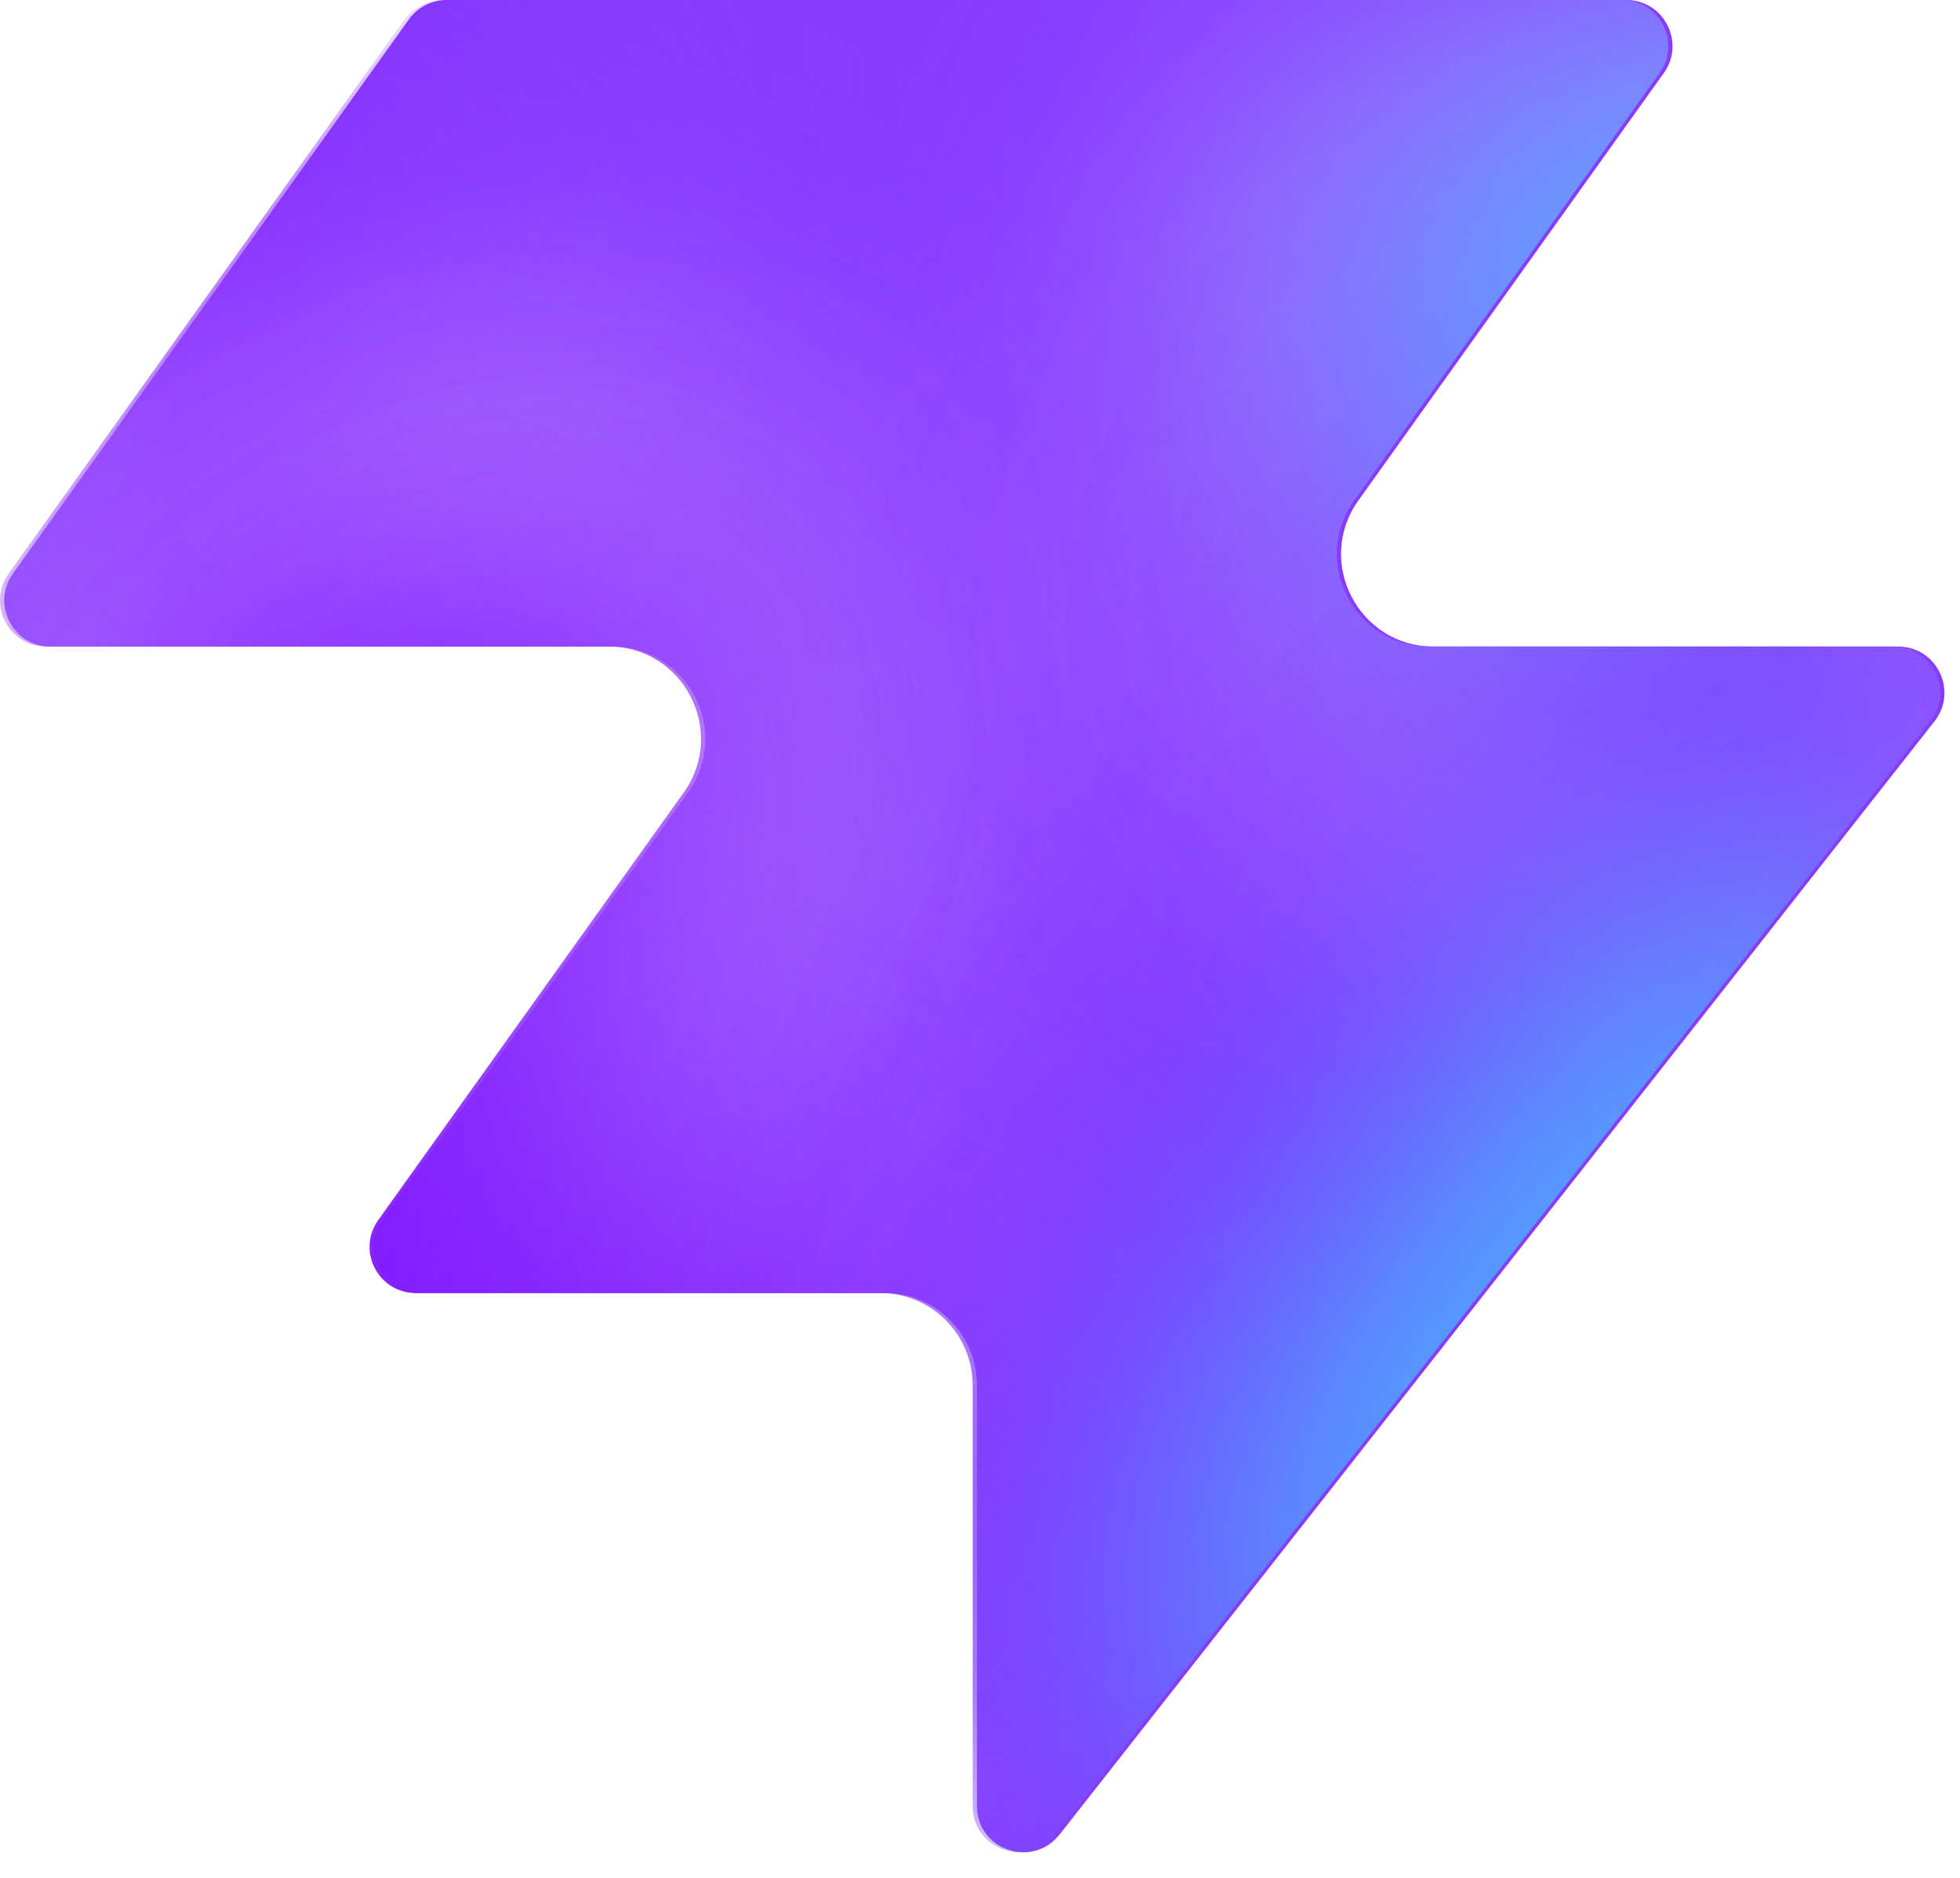
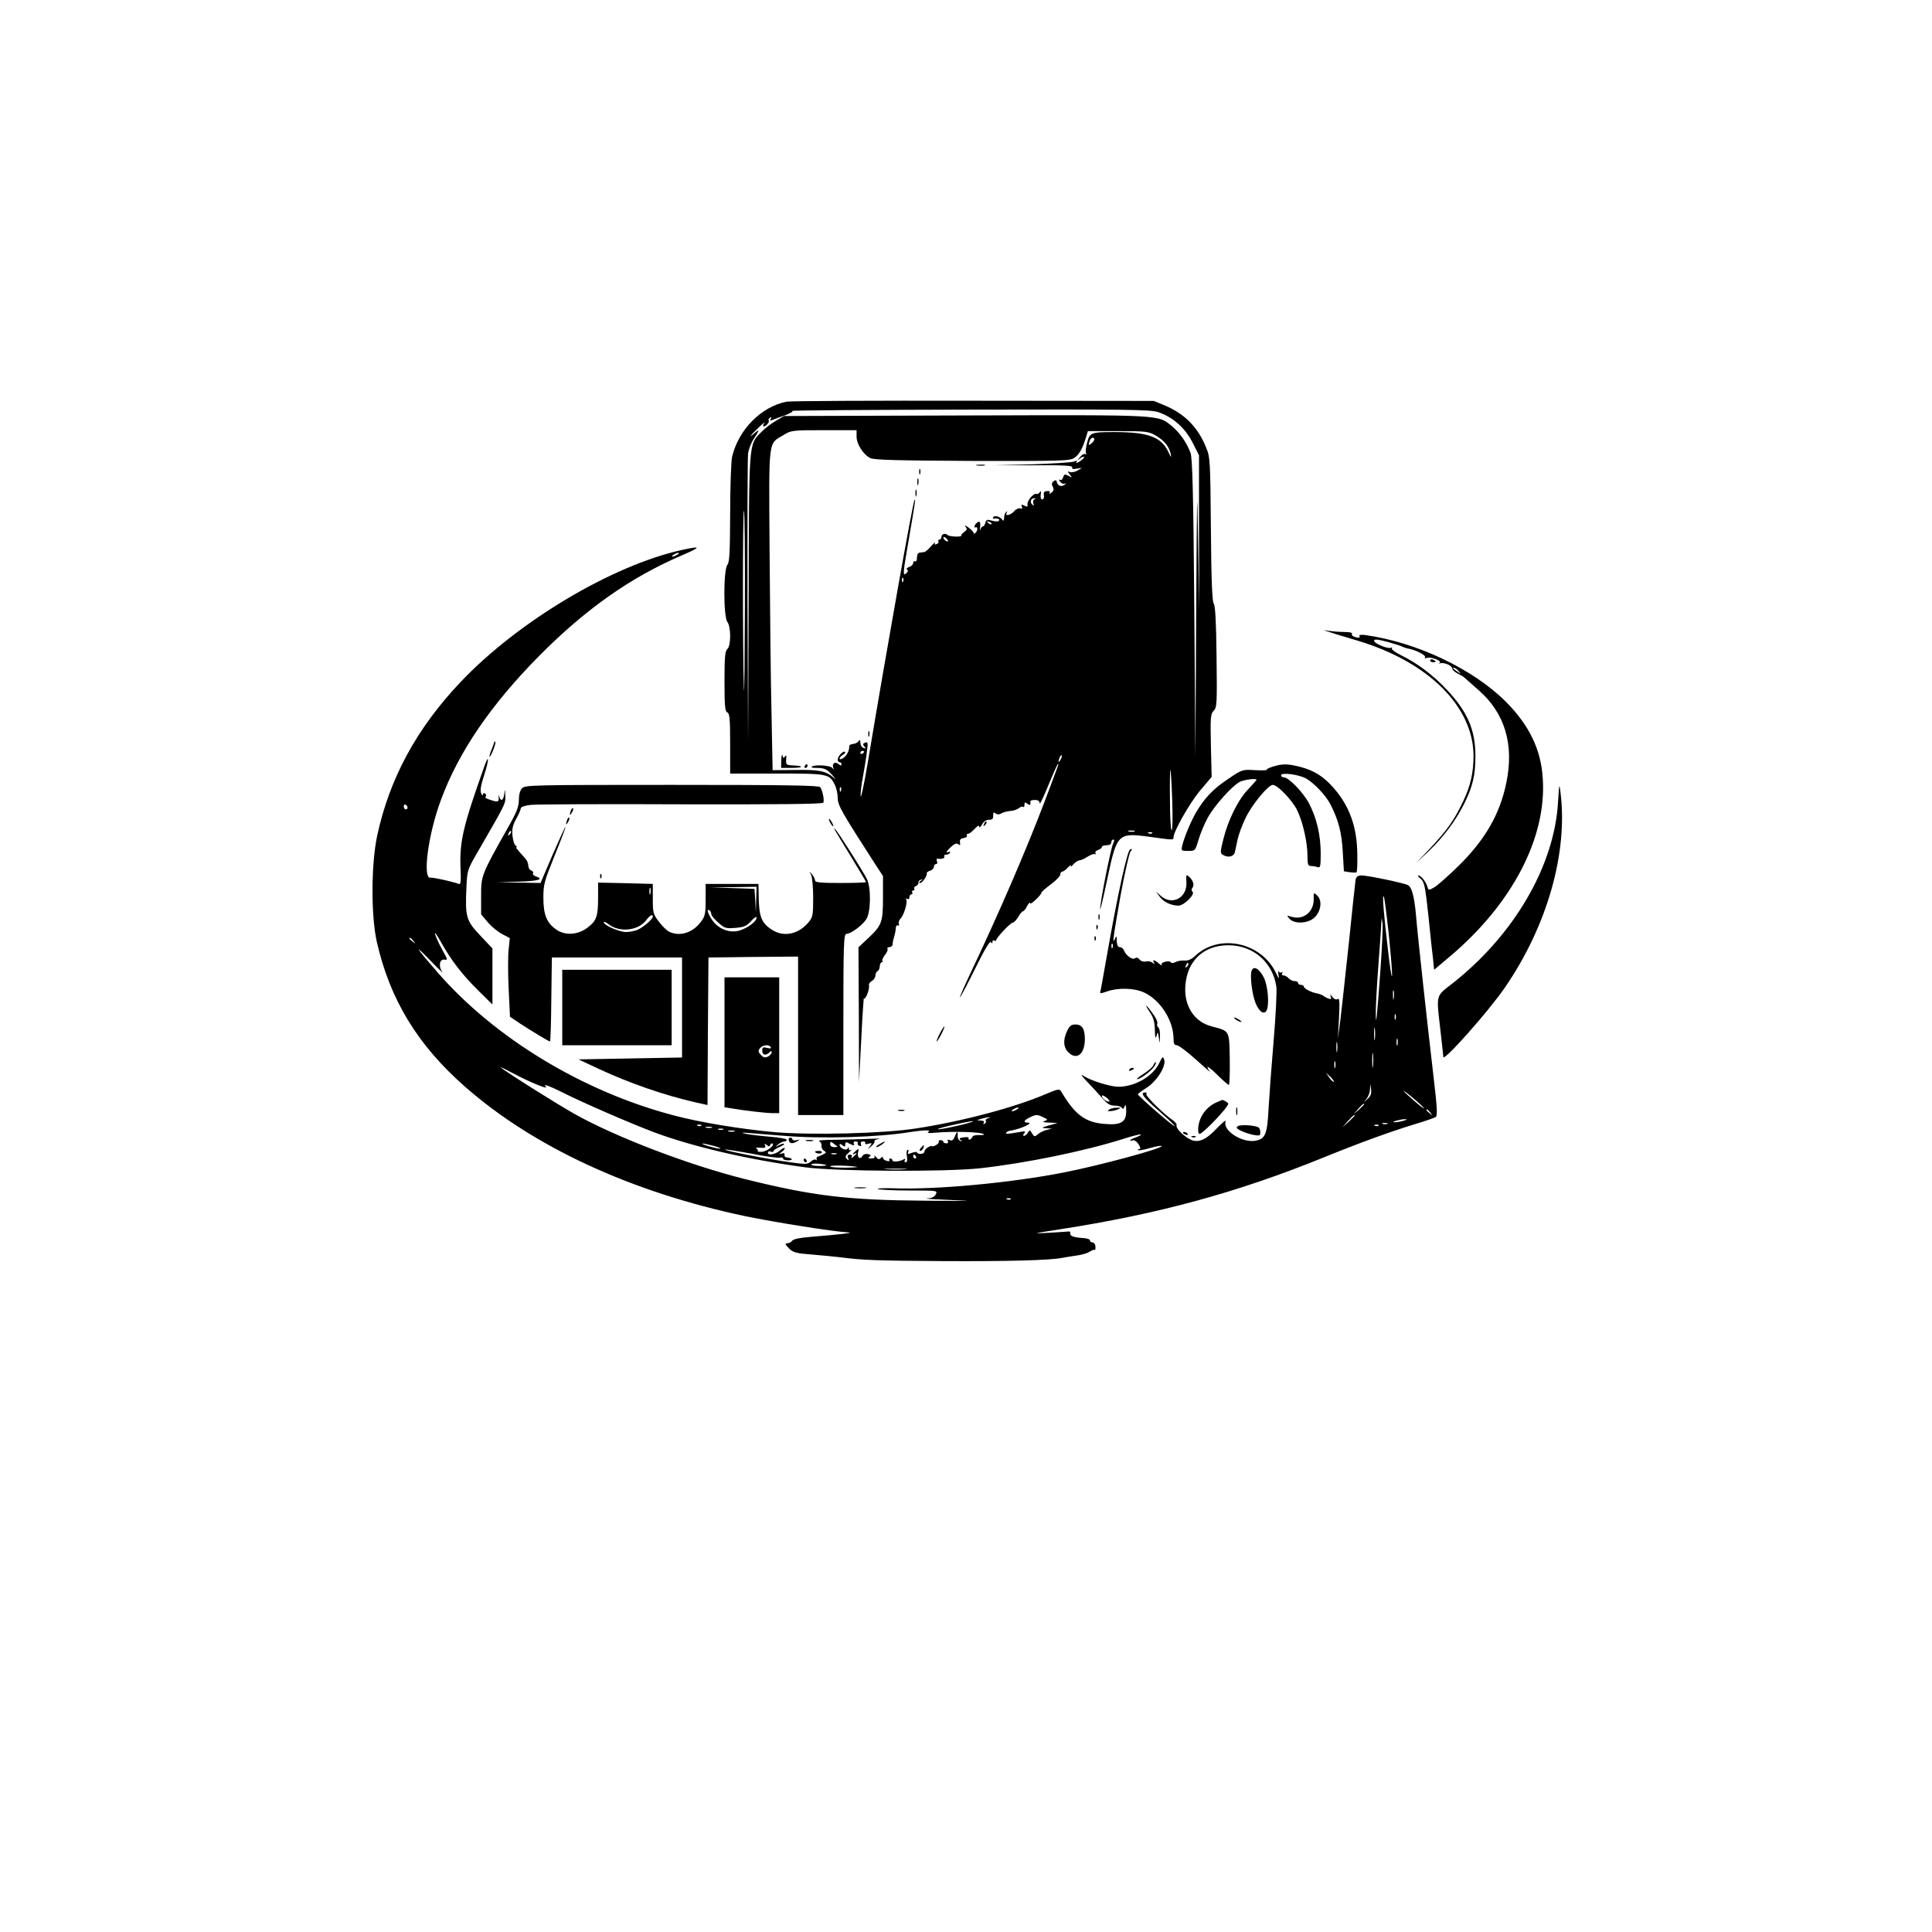
- <svg xmlns="http://www.w3.org/2000/svg" width="48" height="46" fill="none" viewBox="0 0 48 46">
-   <path fill="#863bff" d="M25.946 44.938c-.664.845-2.021.375-2.021-.698V33.937a2.26 2.26 0 0 0-2.262-2.262H10.287c-.92 0-1.456-1.04-.92-1.788l7.48-10.471c1.07-1.497 0-3.578-1.842-3.578H1.237c-.92 0-1.456-1.04-.92-1.788L10.013.474c.214-.297.556-.474.92-.474h28.894c.92 0 1.456 1.04.92 1.788l-7.48 10.471c-1.07 1.498 0 3.579 1.842 3.579h11.377c.943 0 1.473 1.088.89 1.83L25.947 44.94z" style="fill:#863bff;fill:color(display-p3 .525 .23 1);fill-opacity:1" />
-   <mask id="a" width="48" height="46" x="0" y="0" maskUnits="userSpaceOnUse" style="mask-type:alpha">
-     <path fill="#000" d="M25.842 44.938c-.664.844-2.021.375-2.021-.698V33.937a2.26 2.26 0 0 0-2.262-2.262H10.183c-.92 0-1.456-1.04-.92-1.788l7.48-10.471c1.07-1.498 0-3.579-1.842-3.579H1.133c-.92 0-1.456-1.04-.92-1.787L9.91.473c.214-.297.556-.474.92-.474h28.894c.92 0 1.456 1.04.92 1.788l-7.48 10.471c-1.07 1.498 0 3.578 1.842 3.578h11.377c.943 0 1.473 1.088.89 1.832L25.843 44.94z" style="fill:#000;fill-opacity:1" />
-   </mask>
-   <g mask="url(#a)">
-     <g filter="url(#b)">
-       <ellipse cx="5.508" cy="14.704" fill="#ede6ff" rx="5.508" ry="14.704" style="fill:#ede6ff;fill:color(display-p3 .927 .903 1);fill-opacity:1" transform="matrix(.00324 1 1 -.00324 -4.47 31.516)" />
-     </g>
-     <g filter="url(#c)">
-       <ellipse cx="10.399" cy="29.851" fill="#ede6ff" rx="10.399" ry="29.851" style="fill:#ede6ff;fill:color(display-p3 .927 .903 1);fill-opacity:1" transform="matrix(.00324 1 1 -.00324 -39.328 7.883)" />
-     </g>
-     <g filter="url(#d)">
-       <ellipse cx="5.508" cy="30.487" fill="#7e14ff" rx="5.508" ry="30.487" style="fill:#7e14ff;fill:color(display-p3 .492 .077 1);fill-opacity:1" transform="rotate(89.814 -25.913 -14.639)scale(1 -1)" />
-     </g>
-     <g filter="url(#e)">
-       <ellipse cx="5.508" cy="30.599" fill="#7e14ff" rx="5.508" ry="30.599" style="fill:#7e14ff;fill:color(display-p3 .492 .077 1);fill-opacity:1" transform="rotate(89.814 -32.644 -3.334)scale(1 -1)" />
-     </g>
-     <g filter="url(#f)">
-       <ellipse cx="5.508" cy="30.599" fill="#7e14ff" rx="5.508" ry="30.599" style="fill:#7e14ff;fill:color(display-p3 .492 .077 1);fill-opacity:1" transform="matrix(.00324 1 1 -.00324 -34.34 30.47)" />
-     </g>
-     <g filter="url(#g)">
-       <ellipse cx="14.072" cy="22.078" fill="#ede6ff" rx="14.072" ry="22.078" style="fill:#ede6ff;fill:color(display-p3 .927 .903 1);fill-opacity:1" transform="rotate(93.35 24.506 48.493)scale(-1 1)" />
-     </g>
-     <g filter="url(#h)">
-       <ellipse cx="3.47" cy="21.501" fill="#7e14ff" rx="3.47" ry="21.501" style="fill:#7e14ff;fill:color(display-p3 .492 .077 1);fill-opacity:1" transform="rotate(89.009 28.708 47.59)scale(-1 1)" />
-     </g>
-     <g filter="url(#i)">
-       <ellipse cx="3.47" cy="21.501" fill="#7e14ff" rx="3.47" ry="21.501" style="fill:#7e14ff;fill:color(display-p3 .492 .077 1);fill-opacity:1" transform="rotate(89.009 28.708 47.59)scale(-1 1)" />
-     </g>
-     <g filter="url(#j)">
-       <ellipse cx=".387" cy="8.972" fill="#7e14ff" rx="4.407" ry="29.108" style="fill:#7e14ff;fill:color(display-p3 .492 .077 1);fill-opacity:1" transform="rotate(39.51 .387 8.972)" />
-     </g>
-     <g filter="url(#k)">
-       <ellipse cx="47.523" cy="-6.092" fill="#7e14ff" rx="4.407" ry="29.108" style="fill:#7e14ff;fill:color(display-p3 .492 .077 1);fill-opacity:1" transform="rotate(37.892 47.523 -6.092)" />
-     </g>
-     <g filter="url(#l)">
-       <ellipse cx="41.412" cy="6.333" fill="#47bfff" rx="5.971" ry="9.665" style="fill:#47bfff;fill:color(display-p3 .28 .748 1);fill-opacity:1" transform="rotate(37.892 41.412 6.333)" />
-     </g>
-     <g filter="url(#m)">
-       <ellipse cx="-1.879" cy="38.332" fill="#7e14ff" rx="4.407" ry="29.108" style="fill:#7e14ff;fill:color(display-p3 .492 .077 1);fill-opacity:1" transform="rotate(37.892 -1.88 38.332)" />
-     </g>
-     <g filter="url(#n)">
-       <ellipse cx="-1.879" cy="38.332" fill="#7e14ff" rx="4.407" ry="29.108" style="fill:#7e14ff;fill:color(display-p3 .492 .077 1);fill-opacity:1" transform="rotate(37.892 -1.88 38.332)" />
-     </g>
-     <g filter="url(#o)">
-       <ellipse cx="35.651" cy="29.907" fill="#7e14ff" rx="4.407" ry="29.108" style="fill:#7e14ff;fill:color(display-p3 .492 .077 1);fill-opacity:1" transform="rotate(37.892 35.651 29.907)" />
-     </g>
-     <g filter="url(#p)">
-       <ellipse cx="38.418" cy="32.4" fill="#47bfff" rx="5.971" ry="15.297" style="fill:#47bfff;fill:color(display-p3 .28 .748 1);fill-opacity:1" transform="rotate(37.892 38.418 32.4)" />
-     </g>
+ <svg xmlns="http://www.w3.org/2000/svg" version="1.0" width="1024pt" height="1024pt" viewBox="0 0 1024 1024" preserveAspectRatio="xMidYMid meet">
+   <g transform="translate(0,1024) scale(0.1,-0.1)" fill="#000000" stroke="none">
+     <path d="M4169 8111 c-136 -27 -255 -149 -289 -293 -5 -24 -10 -158 -10 -298 -1 -208 -3 -259 -15 -274 -21 -28 -21 -274 0 -302 20 -26 20 -127 0 -144 -12 -10 -15 -42 -15 -172 0 -132 3 -160 15 -164 12 -5 15 -33 15 -165 l0 -159 248 0 c271 0 277 -1 307 -60 8 -16 15 -47 15 -69 0 -39 22 -77 198 -350 l42 -64 0 -114 c0 -132 -6 -147 -79 -216 l-51 -48 2 -357 1 -357 12 230 c6 127 13 223 14 215 1 -8 9 0 17 19 8 19 12 41 10 48 -3 7 4 17 14 23 11 6 20 19 20 30 0 10 5 20 10 22 6 2 12 13 13 26 0 12 6 22 11 22 5 0 6 3 3 6 -3 4 2 18 13 32 11 13 17 28 14 33 -3 5 2 9 10 9 9 0 17 7 17 15 1 15 4 27 9 43 4 14 7 27 8 45 1 10 6 15 12 12 5 -3 7 0 4 8 -3 8 1 21 10 29 17 18 38 87 29 101 -3 6 -1 7 5 3 7 -4 12 -1 12 8 0 9 5 16 11 16 5 0 7 5 4 10 -3 6 -1 10 5 10 6 0 9 4 6 9 -3 5 1 12 9 15 8 3 14 11 13 17 -2 6 4 14 12 16 13 4 13 3 0 -6 -10 -7 -11 -11 -3 -11 12 0 39 39 35 52 -1 4 7 10 18 13 11 4 20 13 20 21 0 8 5 14 11 14 6 0 9 7 5 15 -3 8 -2 14 2 14 22 -4 42 2 37 11 -3 6 1 10 9 10 8 0 18 4 21 10 4 6 -1 7 -12 3 -11 -4 -7 4 12 23 22 21 34 27 43 20 11 -8 13 -5 10 10 -2 13 3 20 20 22 12 2 20 8 17 13 -4 5 -1 9 5 9 6 0 22 12 35 26 16 17 25 22 25 13 1 -8 7 -3 15 11 8 16 22 25 37 25 17 0 23 5 22 22 0 17 2 20 12 12 7 -6 19 -7 26 -3 14 9 32 14 64 17 12 2 28 8 36 15 8 6 18 9 21 5 4 -3 7 2 7 12 0 14 3 15 15 5 14 -11 19 -7 16 13 0 4 10 7 24 7 17 0 25 -6 25 -17 1 -10 20 31 45 91 24 59 47 111 51 115 8 7 11 16 -68 -194 -97 -256 -245 -599 -392 -908 -36 -76 -62 -136 -58 -133 4 2 41 72 82 155 46 94 77 146 82 138 6 -9 8 -9 8 1 0 7 5 10 10 7 6 -3 10 -3 10 2 0 12 76 93 88 93 6 0 19 14 29 30 9 17 21 30 25 30 4 0 14 12 22 28 8 15 15 21 16 15 0 -13 60 44 60 56 0 4 23 24 50 44 28 21 50 44 50 52 0 8 4 15 10 15 5 0 19 10 31 23 12 12 19 15 15 7 -4 -8 1 -5 12 8 11 12 26 22 34 22 7 0 26 9 42 19 17 11 34 17 39 14 6 -3 7 -1 3 5 -3 6 3 13 14 17 11 3 20 11 20 16 0 5 11 9 25 9 16 0 25 6 25 15 0 8 5 15 10 15 7 0 7 -7 0 -21 -12 -21 -71 -319 -69 -348 0 -9 18 64 38 161 51 240 56 245 222 223 128 -18 129 -18 129 -3 0 31 85 181 140 247 l62 73 -4 166 c-3 151 -2 168 15 185 17 17 18 37 15 286 -2 187 -7 272 -15 282 -8 10 -13 121 -15 394 -3 360 -4 383 -25 432 -44 110 -115 181 -224 226 l-54 22 -955 1 c-525 1 -971 -1 -991 -5z m1969 -55 c79 -27 142 -83 182 -160 l35 -69 0 -411 1 -411 -6 375 c-5 328 -6 280 -10 -390 l-4 -765 -6 790 c-5 622 -10 797 -20 825 -21 55 -56 105 -96 139 -79 64 -32 62 -1095 59 l-964 -3 -45 -27 c-25 -14 -59 -41 -77 -60 -65 -67 -63 -42 -65 -882 l-3 -761 -3 745 c-1 410 0 764 3 787 3 23 17 58 31 78 29 44 31 54 4 30 -39 -35 -20 -9 22 30 23 22 36 32 29 23 -7 -10 -9 -18 -3 -18 13 0 33 25 26 32 -3 3 0 9 7 14 8 5 10 3 4 -6 -6 -10 -4 -11 11 -5 10 4 41 16 68 25 26 10 42 20 35 22 -8 3 415 6 939 7 840 2 959 0 1000 -13z m-1598 -130 c0 -40 36 -96 73 -114 21 -10 141 -13 540 -15 476 -1 516 0 541 16 26 17 44 50 63 112 l9 30 159 0 c149 0 163 -2 200 -23 46 -27 71 -58 80 -98 5 -23 2 -20 -13 12 -38 79 -108 104 -287 104 -123 0 -129 -3 -143 -56 -7 -25 -9 -50 -6 -56 4 -6 2 -8 -3 -5 -6 4 -19 -3 -29 -16 -16 -19 -17 -20 -1 -8 9 8 20 12 23 9 2 -3 -7 -13 -22 -23 -15 -9 -23 -11 -19 -4 6 9 4 10 -11 3 -10 -5 -111 -11 -224 -15 l-205 -5 211 0 c161 1 210 -2 207 -11 -3 -8 4 -11 24 -7 l28 4 -24 -14 c-14 -8 -32 -11 -40 -8 -14 5 -14 4 -1 -13 14 -17 14 -18 -7 -7 -19 10 -23 9 -28 -8 -4 -12 -11 -17 -18 -13 -7 4 -6 0 2 -10 7 -9 18 -14 25 -10 6 3 7 2 3 -2 -15 -17 -39 -13 -44 6 -4 15 -8 17 -19 8 -10 -8 -11 -16 -4 -29 7 -13 5 -22 -7 -31 -10 -9 -14 -9 -10 -2 5 8 0 11 -14 10 -15 -1 -19 -7 -16 -23 2 -12 -2 -21 -9 -21 -7 0 -10 10 -8 26 3 18 2 22 -5 12 -5 -7 -13 -11 -17 -9 -13 8 -51 -36 -48 -55 2 -13 -1 -15 -17 -7 -15 8 -17 7 -13 -5 4 -10 2 -13 -8 -10 -8 3 -23 -3 -33 -15 -20 -22 -51 -28 -39 -7 4 7 3 9 -2 4 -9 -8 -10 -12 -13 -39 -1 -9 -4 -10 -9 -2 -11 16 -41 24 -47 13 -4 -5 -3 -9 2 -8 19 3 34 -2 28 -10 -3 -6 -18 -6 -36 -1 -27 8 -32 6 -36 -10 -3 -11 -9 -20 -13 -20 -5 0 -11 -8 -14 -17 -2 -10 -3 -4 -1 14 2 23 -1 30 -10 27 -7 -3 -16 -12 -19 -20 -3 -9 -1 -12 4 -9 6 3 10 -1 10 -9 0 -15 -20 -34 -20 -19 0 4 -13 17 -28 28 -16 11 -22 13 -15 4 10 -12 9 -18 -7 -29 -10 -7 -17 -16 -15 -19 4 -8 -64 -6 -72 3 -12 12 -33 6 -33 -9 0 -8 -5 -15 -11 -15 -5 0 -8 -4 -5 -9 3 -5 -1 -12 -10 -15 -10 -4 -13 -2 -8 7 3 6 -6 -1 -21 -18 -14 -16 -31 -31 -36 -31 -5 -1 -16 -2 -24 -3 -9 -1 -15 -11 -15 -27 0 -14 -4 -23 -10 -19 -5 3 -10 -1 -10 -9 0 -8 -10 -18 -21 -21 -12 -4 -17 -10 -11 -14 6 -4 5 -11 -4 -19 -20 -18 -19 -3 12 174 37 216 37 219 31 214 -8 -8 -143 -765 -249 -1400 -18 -107 -35 -184 -36 -171 -2 13 3 60 12 105 8 44 18 105 21 134 6 45 5 51 -9 46 -13 -5 -14 -9 -5 -20 10 -12 9 -13 -5 -8 -9 3 -16 16 -16 28 0 15 -3 17 -9 8 -4 -7 -17 -14 -29 -15 -12 -1 -21 -6 -21 -12 2 -21 -13 -51 -32 -63 -10 -7 -19 -8 -19 -3 0 6 8 14 17 20 10 5 15 12 12 16 -9 8 -39 -23 -39 -41 0 -8 5 -14 10 -14 6 0 10 -5 10 -11 0 -8 -4 -8 -15 1 -18 15 -36 5 -29 -18 5 -14 4 -14 -4 -3 -10 15 -97 20 -110 7 -3 -3 5 -6 19 -6 48 0 59 -4 91 -39 18 -20 22 -26 8 -14 -42 37 -78 44 -204 42 l-121 -1 -6 308 c-4 170 -8 552 -10 849 -4 610 -9 570 75 620 39 24 48 25 214 25 l172 0 0 -34z m1260 -15 c0 -5 -7 -14 -15 -21 -16 -14 -18 -10 -9 14 6 17 24 22 24 7z m-317 -317 c-7 -3 -9 -13 -6 -22 5 -13 3 -14 -7 -5 -14 13 -5 33 13 32 9 0 9 -2 0 -5z m-1535 -577 c-1 -282 -3 -476 -5 -432 -7 189 -7 953 0 948 4 -2 6 -235 5 -516z m1307 445 c-3 -3 -11 0 -18 7 -9 10 -8 11 6 5 10 -3 15 -9 12 -12z m-230 -91 c-6 -5 -25 10 -25 20 0 5 6 4 14 -3 8 -7 12 -15 11 -17z m-238 -213 c-3 -8 -6 -5 -6 6 -1 11 2 17 5 13 3 -3 4 -12 1 -19z m-207 -902 c0 -3 -4 -8 -10 -11 -5 -3 -10 -1 -10 4 0 6 5 11 10 11 6 0 10 -2 10 -4z m1041 -43 c-12 -20 -14 -14 -5 12 4 9 9 14 11 11 3 -2 0 -13 -6 -23z m592 -215 c3 -87 2 -158 -3 -158 -5 0 -9 73 -9 162 -1 89 0 160 2 157 3 -2 7 -75 10 -161z m-1756 50 c-3 -8 -6 -5 -6 6 -1 11 2 17 5 13 3 -3 4 -12 1 -19z m1556 -215 c-7 -2 -21 -2 -30 0 -10 3 -4 5 12 5 17 0 24 -2 18 -5z m94 -9 c-3 -3 -12 -4 -19 -1 -8 3 -5 6 6 6 11 1 17 -2 13 -5z" />
+     <path d="M5178 7773 c12 -2 30 -2 40 0 9 3 -1 5 -23 4 -22 0 -30 -2 -17 -4z" />
+     <path d="M4872 7740 c0 -14 2 -19 5 -12 2 6 2 18 0 25 -3 6 -5 1 -5 -13z" />
+     <path d="M4862 7685 c0 -16 2 -22 5 -12 2 9 2 23 0 30 -3 6 -5 -1 -5 -18z" />
+     <path d="M4852 7625 c0 -16 2 -22 5 -12 2 9 2 23 0 30 -3 6 -5 -1 -5 -18z" />
+     <path d="M4602 6350 c0 -14 2 -19 5 -12 2 6 2 18 0 25 -3 6 -5 1 -5 -13z" />
+     <path d="M4141 6213 l-1 -43 57 0 c62 0 67 11 6 13 -36 2 -38 4 -36 32 2 20 0 26 -6 16 -7 -11 -10 -10 -14 5 -2 10 -5 0 -6 -23z" />
+     <path d="M4265 6180 c-3 -5 -1 -10 4 -10 6 0 11 5 11 10 0 6 -2 10 -4 10 -3 0 -8 -4 -11 -10z" />
+     <path d="M3614 7325 c-371 -82 -869 -379 -1174 -701 -232 -245 -376 -511 -441 -814 -32 -150 -33 -423 -2 -561 69 -305 215 -547 468 -769 364 -320 882 -559 1485 -686 165 -34 469 -82 545 -86 40 -1 -41 -11 -202 -24 -51 -4 -87 -11 -94 -20 -6 -8 -19 -14 -27 -14 -13 0 -10 -6 9 -26 23 -23 38 -27 130 -34 57 -5 122 -11 144 -14 114 -15 190 -18 535 -20 344 -2 577 4 640 17 14 3 47 8 73 12 27 3 59 12 71 20 13 8 25 13 28 10 3 -3 5 5 4 17 0 13 -8 23 -16 23 -8 1 -14 5 -13 11 1 5 -15 11 -35 12 -51 3 -72 11 -69 25 1 7 -3 11 -9 10 -6 -1 -53 -4 -105 -7 -92 -5 -91 -5 56 18 524 81 942 195 1400 381 194 79 359 139 495 180 47 14 91 30 99 34 11 7 9 46 -13 232 -30 256 -82 728 -91 839 -9 99 -22 148 -43 159 -22 11 -212 51 -246 51 -18 0 -27 -6 -31 -22 -2 -13 -18 -160 -35 -328 -18 -168 -38 -352 -45 -410 l-14 -105 6 109 c4 87 3 107 -7 101 -8 -5 -19 -1 -28 11 -12 15 -14 16 -9 2 5 -13 2 -15 -11 -11 -9 3 -22 10 -28 15 -7 5 -23 11 -35 13 -31 6 -69 26 -69 37 0 4 -7 8 -15 8 -8 0 -15 5 -15 10 0 6 -8 10 -19 10 -10 0 -24 7 -31 15 -7 8 -19 15 -27 15 -8 0 -11 5 -7 12 4 6 3 8 -4 4 -5 -3 -13 0 -16 6 -3 7 -3 0 0 -17 5 -27 3 -26 -14 10 -79 162 -301 208 -427 89 -20 -19 -39 -27 -57 -25 -15 1 -36 -2 -47 -8 -11 -6 -22 -7 -25 -2 -8 13 -57 1 -49 -13 3 -6 -3 -3 -14 7 -23 20 -38 23 -27 5 6 -10 5 -10 -7 -1 -8 7 -24 10 -35 7 -12 -3 -26 1 -34 10 -8 11 -17 13 -24 7 -13 -11 -48 14 -59 42 -3 9 -13 17 -22 17 -10 0 -15 10 -16 33 0 27 -2 29 -9 12 -16 -37 -10 7 29 228 22 120 46 225 53 234 11 14 11 15 -2 11 -15 -5 -66 -236 -125 -573 -14 -82 -29 -160 -31 -172 -6 -21 -5 -21 33 -8 59 21 146 19 198 -6 87 -41 155 -149 155 -246 0 -25 4 -33 18 -33 9 0 55 -35 102 -77 47 -42 79 -71 73 -63 -7 8 -13 19 -13 24 0 6 24 -13 53 -42 29 -29 56 -52 60 -52 4 0 6 62 5 137 -3 155 1 147 -96 173 -94 24 -149 112 -139 220 11 130 98 210 228 210 131 0 235 -90 254 -220 3 -25 -3 -151 -14 -280 -11 -129 -23 -291 -27 -360 -7 -142 -17 -166 -69 -176 -72 -13 -176 54 -159 103 4 10 -17 -7 -47 -38 -58 -62 -101 -79 -141 -58 -36 18 -77 60 -72 74 3 6 -8 20 -23 30 -45 30 -143 127 -137 136 3 5 1 9 -5 9 -31 0 -12 -26 69 -96 49 -43 88 -80 85 -82 -5 -5 -193 159 -194 168 0 3 21 19 47 35 54 35 105 116 92 150 -6 17 -9 15 -25 -18 -33 -71 -129 -127 -217 -127 -43 0 -146 32 -186 58 -17 11 -10 0 18 -29 25 -26 61 -65 81 -88 27 -32 43 -41 67 -41 17 0 34 -5 38 -12 5 -8 10 -6 15 8 5 13 8 7 8 -23 1 -60 -27 -78 -115 -70 -102 8 -157 49 -229 171 -9 16 -16 15 -80 -12 -170 -73 -448 -146 -690 -183 -171 -27 -549 -36 -746 -20 -179 16 -401 52 -545 91 -478 127 -941 408 -1242 753 -118 135 -136 164 -42 67 45 -47 75 -75 65 -63 -21 27 -17 69 8 67 22 -2 22 -5 -12 58 -16 29 -32 64 -35 78 -4 14 10 -5 31 -43 55 -98 112 -172 198 -257 l75 -74 0 148 0 149 -64 68 c-75 78 -81 100 -74 252 4 90 5 96 52 178 161 278 156 269 154 312 -1 37 -2 38 -5 10 -5 -36 -18 -44 -27 -15 -3 11 -4 10 -3 -5 2 -21 -4 -25 -30 -17 -39 12 -44 15 -38 23 3 5 1 12 -5 16 -5 3 -10 0 -11 -7 0 -7 -4 -4 -9 8 -6 14 -1 44 16 95 27 83 27 121 0 44 -112 -316 -131 -395 -125 -538 3 -68 1 -86 -9 -82 -36 13 -135 35 -150 33 -44 -8 -13 230 55 412 94 255 264 504 521 764 246 248 484 416 757 533 103 44 103 51 -1 28z m-24 -25 c-8 -5 -19 -10 -25 -10 -5 0 -3 5 5 10 8 5 20 10 25 10 6 0 3 -5 -5 -10z m-1430 -1341 c0 -5 -4 -9 -10 -9 -5 0 -10 7 -10 16 0 8 5 12 10 9 6 -3 10 -10 10 -16z m5201 -673 c11 -109 19 -208 17 -219 -2 -12 -12 52 -22 143 -23 195 -30 287 -22 279 4 -3 15 -95 27 -203z m-45 -196 c-20 -268 -23 -290 -24 -225 -1 28 5 140 13 250 8 110 16 214 16 230 l2 30 5 -30 c2 -16 -3 -131 -12 -255z m-5125 163 c13 -16 12 -17 -3 -4 -10 7 -18 15 -18 17 0 8 8 3 21 -13z m3706 -35 c-3 -8 -6 -5 -6 6 -1 11 2 17 5 13 3 -3 4 -12 1 -19z m394 -101 c-10 -9 -11 -8 -5 6 3 10 9 15 12 12 3 -3 0 -11 -7 -18z m1096 -169 c-2 -13 -4 -5 -4 17 -1 22 1 32 4 23 2 -10 2 -28 0 -40z m10 -110 c-3 -7 -5 -2 -5 12 0 14 2 19 5 13 2 -7 2 -19 0 -25z m-110 -105 c-2 -16 -4 -3 -4 27 0 30 2 43 4 28 2 -16 2 -40 0 -55z m120 -30 c-3 -10 -5 -4 -5 12 0 17 2 24 5 18 2 -7 2 -21 0 -30z m-320 -35 c-2 -13 -4 -3 -4 22 0 25 2 35 4 23 2 -13 2 -33 0 -45z m190 -80 c-2 -18 -4 -4 -4 32 0 36 2 50 4 33 2 -18 2 -48 0 -65z m-200 -5 c-3 -10 -5 -4 -5 12 0 17 2 24 5 18 2 -7 2 -21 0 -30z m-4228 -93 c46 -18 52 -18 40 -4 -7 9 29 -5 80 -30 116 -59 363 -166 497 -217 206 -77 499 -145 802 -186 163 -22 745 -25 927 -5 243 27 556 91 763 157 46 15 86 24 88 22 3 -3 -9 -9 -25 -15 -17 -6 -31 -13 -31 -16 0 -3 6 -3 14 0 7 3 21 -6 30 -20 11 -18 13 -26 5 -26 -7 0 -10 -3 -6 -6 3 -3 31 2 62 11 32 9 59 14 62 11 11 -11 -323 -102 -517 -140 -283 -56 -686 -93 -909 -84 -49 1 -84 0 -78 -4 7 -4 81 -8 165 -8 150 0 152 0 142 -20 -7 -14 -22 -21 -48 -22 -20 -1 44 -5 143 -9 125 -4 80 -5 -150 -3 -415 3 -596 25 -958 115 -295 74 -681 221 -902 345 -96 54 -369 226 -390 246 -5 5 24 -9 65 -31 41 -22 99 -49 129 -61z m4220 16 c-2 -2 -13 8 -23 22 l-19 27 24 -22 c12 -12 21 -24 18 -27z m180 -90 c-23 -21 -23 -21 -6 0 9 11 18 34 18 50 l2 29 4 -29 c3 -21 -2 -35 -18 -50z m298 -49 c4 -7 -19 10 -50 37 -31 27 -57 51 -57 53 0 7 98 -76 107 -90z m-1668 35 c-12 -5 -39 17 -39 30 0 5 11 1 24 -9 13 -10 20 -20 15 -21z m1351 -15 c0 -2 -12 -14 -27 -28 l-28 -24 24 28 c23 25 31 32 31 24z m-1840 -27 c-8 -5 -19 -10 -25 -10 -5 0 -3 5 5 10 8 5 20 10 25 10 6 0 3 -5 -5 -10z m2191 -17 c13 -16 12 -17 -3 -4 -17 13 -22 21 -14 21 2 0 10 -8 17 -17z m-2045 -45 c-14 -4 -7 -7 24 -8 l45 -2 -45 -13 c-41 -12 -43 -13 -15 -15 l30 -2 -27 -7 c-15 -3 -36 -13 -46 -22 -18 -15 -20 -15 -32 4 -11 19 -13 19 -22 4 -5 -9 -14 -17 -20 -17 -7 0 -7 4 1 14 9 11 4 12 -31 5 -55 -10 -73 -11 -64 -1 4 4 11 7 14 8 56 7 138 44 98 44 -26 0 -18 14 17 30 28 13 35 13 63 0 29 -14 30 -15 10 -22z m1644 29 c0 -2 -15 -16 -32 -33 l-33 -29 29 33 c28 30 36 37 36 29z m-1943 -14 c-9 -2 -15 -8 -12 -13 3 -5 0 -12 -6 -16 -8 -4 -9 -3 -5 4 5 8 -1 12 -16 13 -23 1 -23 1 2 9 14 4 32 8 40 8 10 0 9 -2 -3 -5z m2203 -13 c-14 -4 -34 -8 -45 -8 -16 0 -15 2 5 8 14 4 34 8 45 8 16 0 15 -2 -5 -8z m-2340 -21 c-41 -10 -95 -21 -120 -24 -25 -2 0 6 55 19 55 13 109 23 120 24 11 0 -14 -9 -55 -19z m2253 4 c-7 -2 -19 -2 -25 0 -7 3 -2 5 12 5 14 0 19 -2 13 -5z m-3636 -9 c-3 -3 -12 -4 -19 -1 -8 3 -5 6 6 6 11 1 17 -2 13 -5z m3590 0 c-3 -3 -12 -4 -19 -1 -8 3 -5 6 6 6 11 1 17 -2 13 -5z m-3534 -11 c-7 -2 -21 -2 -30 0 -10 3 -4 5 12 5 17 0 24 -2 18 -5z m60 -10 c-7 -2 -19 -2 -25 0 -7 3 -2 5 12 5 14 0 19 -2 13 -5z m60 -10 c-7 -2 -21 -2 -30 0 -10 3 -4 5 12 5 17 0 24 -2 18 -5z m1028 -2 c-10 -6 1 -8 30 -5 96 9 251 5 264 -8 3 -3 -8 -5 -25 -4 -19 1 -34 -3 -37 -11 -3 -7 -9 -13 -15 -13 -5 0 -7 4 -4 8 3 5 -9 6 -26 4 -22 -3 -27 -7 -17 -14 11 -8 11 -9 -1 -5 -8 2 -15 14 -14 26 1 28 -4 27 -16 -4 -7 -18 -14 -23 -26 -18 -12 4 -15 3 -10 -5 4 -7 1 -12 -8 -12 -9 0 -16 4 -16 8 0 5 -7 9 -15 9 -8 0 -12 -4 -9 -8 2 -4 -5 -13 -16 -19 -11 -6 -20 -8 -20 -5 0 3 -9 1 -20 -5 -11 -6 -20 -16 -20 -23 0 -7 -9 -13 -20 -13 -11 0 -20 4 -20 8 0 4 -12 3 -26 -2 -22 -9 -25 -8 -20 5 3 9 2 13 -4 10 -5 -3 -7 -19 -3 -35 3 -20 1 -30 -6 -30 -7 0 -9 5 -5 12 4 7 3 8 -5 4 -20 -13 -61 -17 -61 -6 0 5 -5 10 -11 10 -5 0 -8 -4 -5 -9 4 -5 -3 -7 -14 -4 -11 3 -20 10 -20 16 0 7 -4 7 -12 -1 -9 -9 -15 -7 -25 6 -8 9 -12 11 -8 5 4 -9 -2 -13 -17 -13 -16 0 -19 3 -10 9 10 6 9 10 -7 14 -13 3 -24 -1 -30 -10 -12 -22 -30 -7 -23 20 5 20 4 21 -11 8 -18 -15 -23 -26 -7 -16 16 10 11 -1 -7 -16 -11 -10 -14 -10 -9 -1 4 8 1 12 -9 12 -12 0 -15 -5 -10 -17 5 -15 4 -16 -7 -5 -10 10 -8 17 13 35 14 12 19 18 12 13 -9 -5 -13 -4 -14 5 0 10 -2 11 -6 2 -6 -15 -43 1 -43 19 0 7 5 6 15 -2 12 -10 15 -9 15 4 0 13 4 15 19 6 25 -13 34 -13 26 0 -3 6 1 10 10 10 9 0 14 -4 11 -9 -3 -5 1 -11 9 -14 9 -4 12 -1 8 9 -3 9 1 14 12 14 9 0 14 -4 11 -9 -4 -5 4 -7 16 -3 21 5 22 4 8 -14 -14 -19 -14 -19 7 0 13 10 20 22 18 27 -3 4 7 10 22 12 16 3 -5 3 -46 1 -41 -2 -122 -4 -180 -5 -58 0 -99 -3 -90 -7 9 -4 15 -15 13 -24 -1 -10 5 -22 13 -27 14 -8 14 -10 -3 -19 -10 -5 -23 -11 -29 -12 -5 -1 -8 -7 -7 -13 2 -7 0 -9 -4 -4 -4 4 -16 0 -26 -9 -16 -15 -27 -16 -105 -5 -117 16 -355 62 -350 68 3 2 66 -8 142 -22 75 -15 143 -24 151 -21 8 3 14 1 14 -4 0 -6 12 -10 27 -10 14 0 23 3 19 7 -4 4 -15 8 -24 8 -9 0 -16 6 -14 14 2 9 -3 11 -15 7 -16 -5 -16 -4 1 9 11 8 17 17 15 20 -3 3 -14 -3 -25 -13 -23 -20 -64 -28 -64 -12 0 7 7 10 15 6 8 -3 15 -2 15 3 0 5 14 14 30 21 17 7 29 15 26 17 -2 3 -15 0 -28 -7 -22 -11 -22 -10 -4 4 11 9 26 16 33 16 7 0 13 4 13 9 0 5 -39 12 -87 16 -49 4 -106 11 -128 15 -33 8 -28 8 24 4 34 -3 113 -9 175 -14 201 -17 501 -8 671 20 73 11 113 12 96 1z m-482 -78 c2 -2 -5 -3 -17 -3 -14 0 -22 6 -22 16 0 14 3 15 18 3 9 -7 19 -15 21 -16z m-654 3 c28 -8 41 -14 30 -14 -21 0 -107 25 -90 27 6 0 33 -6 60 -13z m298 6 c2 7 8 10 12 6 11 -10 -33 -43 -60 -43 -13 -1 -22 2 -19 6 2 4 -2 10 -8 13 -7 3 2 4 20 3 26 -3 32 0 27 11 -4 12 -3 12 9 3 11 -9 15 -9 19 1z m350 -49 c-7 -2 -19 -2 -25 0 -7 3 -2 5 12 5 14 0 19 -2 13 -5z m422 -13 c3 -5 1 -10 -4 -10 -6 0 -11 5 -11 10 0 6 2 10 4 10 3 0 8 -4 11 -10z m-475 -46 c0 -2 -18 -4 -40 -4 -22 0 -40 3 -40 8 0 4 18 6 40 4 22 -2 40 -6 40 -8z m160 -8 c14 -2 -12 -4 -57 -5 -46 0 -83 2 -83 7 0 6 81 6 140 -2z m258 -13 c-26 -2 -71 -2 -100 0 -29 2 -8 3 47 3 55 0 79 -1 53 -3z m559 -159 c-3 -3 -12 -4 -19 -1 -8 3 -5 6 6 6 11 1 17 -2 13 -5z" />
+     <path d="M4533 3943 c15 -2 39 -2 55 0 15 2 2 4 -28 4 -30 0 -43 -2 -27 -4z" />
+     <path d="M4180 4203 c1 -23 16 -28 40 -15 23 13 23 13 3 9 -13 -3 -23 -1 -23 4 0 5 -4 9 -10 9 -5 0 -10 -3 -10 -7z" />
+     <path d="M4273 4193 c9 -2 25 -2 35 0 9 3 1 5 -18 5 -19 0 -27 -2 -17 -5z" />
+     <path d="M4660 4175 c-14 -8 -20 -14 -14 -15 5 0 19 7 30 15 24 18 16 19 -16 0z" />
+     <path d="M4880 4155 c-7 -9 -8 -15 -2 -15 5 0 12 7 16 15 3 8 4 15 2 15 -2 0 -9 -7 -16 -15z" />
+     <path d="M4320 4136 c0 -9 30 -14 35 -6 4 6 -3 10 -14 10 -12 0 -21 -2 -21 -4z" />
+     <path d="M4260 4090 c0 -5 5 -10 11 -10 5 0 7 5 4 10 -3 6 -8 10 -11 10 -2 0 -4 -4 -4 -10z" />
+     <path d="M7050 6889 c19 -7 87 -27 150 -46 373 -113 609 -349 610 -609 0 -89 -16 -160 -55 -241 -46 -98 -85 -153 -174 -248 l-76 -80 69 65 c79 76 142 161 187 251 44 89 59 150 59 250 0 140 -41 236 -153 355 -69 74 -155 139 -239 180 -31 15 -54 32 -51 37 3 6 2 7 -4 4 -14 -9 -90 22 -90 37 0 9 18 8 71 -6 38 -11 74 -22 80 -26 6 -3 18 -7 26 -9 38 -5 100 -36 93 -46 -4 -6 0 -8 10 -4 21 8 86 -18 66 -27 -8 -3 -5 -4 6 -1 23 5 64 -15 63 -30 -1 -5 12 -17 28 -25 16 -8 31 -17 34 -20 3 -3 38 -34 78 -69 138 -121 188 -287 146 -489 -34 -167 -112 -302 -254 -442 -53 -52 -111 -103 -128 -113 -30 -17 -31 -17 -37 5 -9 27 -34 58 -48 58 -5 0 1 -8 13 -18 19 -16 24 -37 41 -197 10 -99 21 -204 25 -233 l5 -52 89 75 c326 277 508 626 487 939 -9 153 -72 283 -196 407 -173 173 -472 315 -744 353 -22 3 -35 1 -32 -5 7 -10 -6 -12 -29 -3 -9 3 -13 10 -10 15 3 5 -12 9 -33 9 -21 0 -56 2 -78 5 l-40 5 35 -11z m681 -206 c13 -17 13 -17 -6 -3 -11 8 -22 16 -24 17 -2 2 0 3 6 3 6 0 17 -8 24 -17z" />
+     <path d="M7580 6740 c0 -6 7 -10 15 -10 8 0 15 2 15 4 0 2 -7 6 -15 10 -8 3 -15 1 -15 -4z" />
+     <path d="M2620 6308 c0 -3 -7 -22 -15 -42 -8 -20 -13 -36 -10 -36 8 0 36 73 30 78 -3 3 -5 3 -5 0z" />
+     <path d="M6747 6177 c-22 -7 -36 -14 -33 -17 3 -3 -25 -4 -62 -2 -67 4 -68 4 -143 -47 -79 -52 -127 -103 -172 -181 -27 -48 -60 -127 -71 -172 -6 -27 -5 -28 31 -28 38 0 38 0 56 61 10 33 32 86 49 116 36 65 129 168 169 189 24 12 89 20 89 11 0 -2 -20 -24 -44 -50 -53 -54 -107 -163 -132 -265 -16 -64 -17 -74 -4 -82 28 -18 59 -11 65 13 3 12 9 44 15 70 6 26 25 78 43 114 34 70 119 173 143 173 25 0 103 -81 129 -134 30 -61 55 -171 55 -243 0 -46 3 -53 19 -53 11 0 26 -3 35 -6 14 -5 16 5 16 72 0 99 -22 190 -62 266 -31 59 -108 138 -134 138 -8 0 -14 5 -14 11 0 16 90 5 130 -16 42 -22 107 -90 132 -139 42 -82 60 -151 65 -253 l6 -101 31 -5 c17 -2 33 -3 36 0 3 3 5 46 4 96 -1 143 -42 256 -125 350 -54 62 -104 93 -176 112 -67 17 -94 18 -146 2z" />
+     <path d="M8258 5990 c-19 -338 -232 -704 -558 -961 -92 -72 -88 -54 -65 -254 8 -71 15 -133 15 -137 0 -28 242 244 327 369 224 326 334 714 294 1033 -6 51 -7 48 -13 -50z" />
+     <path d="M2767 6062 c-11 -11 -17 -36 -17 -63 0 -35 -12 -65 -57 -144 -143 -254 -143 -255 -143 -364 l0 -97 36 -43 c20 -23 54 -51 76 -62 l40 -21 -6 -60 c-4 -34 -4 -128 0 -209 l7 -148 55 -37 c63 -41 151 -94 157 -94 3 0 6 100 7 223 l3 222 345 0 345 0 0 -265 0 -265 -275 -5 -274 -5 109 -51 c163 -76 346 -139 512 -177 l63 -14 2 391 3 391 238 3 237 2 0 -420 0 -420 120 0 120 0 0 480 c0 427 2 480 16 480 23 0 84 45 105 77 25 37 27 169 3 216 -21 41 -153 249 -167 262 -14 14 -11 9 82 -143 44 -73 81 -134 81 -137 0 -3 -61 -5 -135 -5 -105 0 -135 3 -135 13 0 7 -7 22 -16 33 -15 18 -15 18 -5 -3 6 -12 11 -67 11 -122 0 -93 -2 -102 -26 -131 -52 -61 -128 -78 -189 -40 -60 37 -73 70 -74 190 l-1 55 -140 0 -140 0 0 -84 c0 -75 -3 -88 -26 -118 -43 -57 -110 -78 -166 -52 -13 6 -38 30 -55 53 -31 40 -33 48 -33 122 l0 79 -145 4 -145 3 0 -80 c0 -98 -8 -122 -55 -158 -51 -39 -118 -44 -165 -12 -52 35 -70 79 -70 170 0 71 5 88 60 224 33 81 59 149 57 151 -2 1 -32 -65 -68 -147 l-64 -150 -115 2 -115 2 113 3 c105 3 138 13 92 28 -11 4 -18 11 -15 16 4 5 -1 12 -9 15 -9 3 -16 15 -16 27 0 11 -7 27 -15 36 -48 53 -54 61 -47 61 4 0 2 4 -5 8 -7 4 -14 28 -17 54 -3 35 2 55 20 88 13 23 24 48 24 55 0 8 20 15 53 19 28 3 388 5 799 3 521 -1 749 1 752 9 6 15 -5 67 -17 82 -7 9 -177 12 -787 12 -740 0 -778 -1 -793 -18z m-66 -245 c-10 -9 -11 -8 -5 6 3 10 9 15 12 12 3 -3 0 -11 -7 -18z m746 -314 c-3 -10 -5 -4 -5 12 0 17 2 24 5 18 2 -7 2 -21 0 -30z m561 -30 l-2 -68 -3 62 -4 62 -117 4 -117 3 123 2 122 2 -2 -67z m-238 -78 c0 -7 16 -27 37 -45 33 -30 40 -32 91 -28 47 4 60 10 84 37 16 18 28 25 28 17 0 -19 -43 -52 -87 -67 -46 -15 -99 0 -135 38 -27 29 -49 81 -29 69 6 -4 11 -13 11 -21z m-310 -13 c0 -14 -54 -60 -83 -71 -16 -6 -42 -11 -59 -11 -35 0 -118 36 -118 52 0 5 12 0 26 -11 57 -45 159 -34 200 23 19 25 34 33 34 18z" />
+     <path d="M3026 5945 c-9 -26 -7 -32 5 -12 6 10 9 21 6 23 -2 3 -7 -2 -11 -11z" />
+     <path d="M3006 5895 c-9 -26 -7 -32 5 -12 6 10 9 21 6 23 -2 3 -7 -2 -11 -11z" />
+     <path d="M4400 5880 c6 -11 13 -20 16 -20 2 0 0 9 -6 20 -6 11 -13 20 -16 20 -2 0 0 -9 6 -20z" />
+     <path d="M5216 5873 c-6 -14 -5 -15 5 -6 7 7 10 15 7 18 -3 3 -9 -2 -12 -12z" />
+     <path d="M3181 5594 c0 -11 3 -14 6 -6 3 7 2 16 -1 19 -3 4 -6 -2 -5 -13z" />
+     <path d="M6288 5567 c7 -85 -76 -130 -137 -74 l-24 22 19 -27 c20 -28 61 -48 100 -48 29 0 89 59 75 73 -7 7 -7 14 0 23 11 14 1 42 -23 61 -10 9 -12 3 -10 -30z" />
+     <path d="M6963 5477 c2 -68 -52 -114 -114 -97 -31 9 -31 9 -14 -10 21 -23 70 -26 110 -8 51 23 71 100 36 132 -18 17 -19 16 -18 -17z" />
+     <path d="M5822 5380 c0 -14 2 -19 5 -12 2 6 2 18 0 25 -3 6 -5 1 -5 -13z" />
+     <path d="M5811 5324 c0 -11 3 -14 6 -6 3 7 2 16 -1 19 -3 4 -6 -2 -5 -13z" />
+     <path d="M5801 5264 c0 -11 3 -14 6 -6 3 7 2 16 -1 19 -3 4 -6 -2 -5 -13z" />
+     <path d="M6634 5095 c-10 -26 2 -126 21 -172 18 -44 43 -62 57 -41 17 28 9 133 -14 178 -24 47 -54 63 -64 35z" />
+     <path d="M2980 4900 l0 -200 290 0 290 0 0 200 0 200 -290 0 -290 0 0 -200z" />
+     <path d="M3840 4715 l0 -344 33 -5 c74 -13 191 -26 223 -26 l34 0 0 360 0 360 -145 0 -145 0 0 -345z m245 -25 c4 -7 -2 -9 -19 -4 -22 5 -26 3 -26 -15 0 -23 19 -28 38 -9 9 9 12 9 12 0 0 -6 -9 -16 -19 -22 -15 -7 -23 -6 -35 6 -19 19 -20 26 -4 42 15 15 45 16 53 2z" />
+     <path d="M6095 4874 c19 -28 25 -51 26 -93 1 -42 3 -50 9 -31 7 24 7 23 12 -10 5 -35 5 -35 6 7 1 23 -3 45 -9 48 -6 4 -8 13 -5 20 3 8 -8 32 -25 54 -36 51 -47 54 -14 5z" />
+     <path d="M6540 4846 c0 -3 9 -10 20 -16 11 -6 20 -8 20 -6 0 3 -9 10 -20 16 -11 6 -20 8 -20 6z" />
+     <path d="M5656 4776 c-23 -49 -20 -88 8 -115 44 -42 86 -7 86 72 0 54 -15 77 -49 77 -23 0 -32 -7 -45 -34z" />
+     <path d="M4980 4760 c-11 -22 -18 -40 -15 -40 2 0 14 18 25 40 11 22 18 40 15 40 -2 0 -14 -18 -25 -40z" />
+     <path d="M6113 4594 c-3 -9 -26 -29 -51 -45 -25 -16 -41 -29 -35 -29 17 0 75 43 91 68 8 12 11 22 8 22 -4 0 -9 -7 -13 -16z" />
+     <path d="M5985 4570 c-3 -6 1 -7 9 -4 18 7 21 14 7 14 -6 0 -13 -4 -16 -10z" />
+     <path d="M6445 4396 c-37 -16 -70 -52 -84 -89 -13 -33 -14 -77 -3 -77 17 0 152 141 152 160 0 6 -26 21 -33 20 -1 -1 -15 -7 -32 -14z" />
+     <path d="M6552 4350 c0 -19 2 -27 5 -17 2 9 2 25 0 35 -3 9 -5 1 -5 -18z" />
+     <path d="M5880 4360 c-12 -8 -12 -10 5 -9 11 0 29 4 40 9 18 8 18 9 -5 9 -14 0 -32 -4 -40 -9z" />
+     <path d="M4763 4353 c9 -2 23 -2 30 0 6 3 -1 5 -18 5 -16 0 -22 -2 -12 -5z" />
+     <path d="M6561 4271 c-11 -7 -8 -12 15 -24 17 -8 46 -18 67 -22 33 -6 37 -5 37 13 0 12 -4 23 -9 26 -18 12 -96 17 -110 7z" />
+     <path d="M6270 4236 c0 -2 7 -7 16 -10 8 -3 12 -2 9 4 -6 10 -25 14 -25 6z" />
+     <path d="M6318 4213 c7 -3 16 -2 19 1 4 3 -2 6 -13 5 -11 0 -14 -3 -6 -6z" />
  </g>
-   <defs>
-     <filter id="b" width="60.045" height="41.654" x="-19.77" y="16.149" color-interpolation-filters="sRGB" filterUnits="userSpaceOnUse">
-       <feFlood flood-opacity="0" result="BackgroundImageFix" />
-       <feBlend in="SourceGraphic" in2="BackgroundImageFix" result="shape" />
-       <feGaussianBlur result="effect1_foregroundBlur_2002_17158" stdDeviation="7.659" />
-     </filter>
-     <filter id="c" width="90.34" height="51.437" x="-54.613" y="-7.533" color-interpolation-filters="sRGB" filterUnits="userSpaceOnUse">
-       <feFlood flood-opacity="0" result="BackgroundImageFix" />
-       <feBlend in="SourceGraphic" in2="BackgroundImageFix" result="shape" />
-       <feGaussianBlur result="effect1_foregroundBlur_2002_17158" stdDeviation="7.659" />
-     </filter>
-     <filter id="d" width="79.355" height="29.4" x="-49.64" y="2.03" color-interpolation-filters="sRGB" filterUnits="userSpaceOnUse">
-       <feFlood flood-opacity="0" result="BackgroundImageFix" />
-       <feBlend in="SourceGraphic" in2="BackgroundImageFix" result="shape" />
-       <feGaussianBlur result="effect1_foregroundBlur_2002_17158" stdDeviation="4.596" />
-     </filter>
-     <filter id="e" width="79.579" height="29.4" x="-45.045" y="20.029" color-interpolation-filters="sRGB" filterUnits="userSpaceOnUse">
-       <feFlood flood-opacity="0" result="BackgroundImageFix" />
-       <feBlend in="SourceGraphic" in2="BackgroundImageFix" result="shape" />
-       <feGaussianBlur result="effect1_foregroundBlur_2002_17158" stdDeviation="4.596" />
-     </filter>
-     <filter id="f" width="79.579" height="29.4" x="-43.513" y="21.178" color-interpolation-filters="sRGB" filterUnits="userSpaceOnUse">
-       <feFlood flood-opacity="0" result="BackgroundImageFix" />
-       <feBlend in="SourceGraphic" in2="BackgroundImageFix" result="shape" />
-       <feGaussianBlur result="effect1_foregroundBlur_2002_17158" stdDeviation="4.596" />
-     </filter>
-     <filter id="g" width="74.749" height="58.852" x="15.756" y="-17.901" color-interpolation-filters="sRGB" filterUnits="userSpaceOnUse">
-       <feFlood flood-opacity="0" result="BackgroundImageFix" />
-       <feBlend in="SourceGraphic" in2="BackgroundImageFix" result="shape" />
-       <feGaussianBlur result="effect1_foregroundBlur_2002_17158" stdDeviation="7.659" />
-     </filter>
-     <filter id="h" width="61.377" height="25.362" x="23.548" y="2.284" color-interpolation-filters="sRGB" filterUnits="userSpaceOnUse">
-       <feFlood flood-opacity="0" result="BackgroundImageFix" />
-       <feBlend in="SourceGraphic" in2="BackgroundImageFix" result="shape" />
-       <feGaussianBlur result="effect1_foregroundBlur_2002_17158" stdDeviation="4.596" />
-     </filter>
-     <filter id="i" width="61.377" height="25.362" x="23.548" y="2.284" color-interpolation-filters="sRGB" filterUnits="userSpaceOnUse">
-       <feFlood flood-opacity="0" result="BackgroundImageFix" />
-       <feBlend in="SourceGraphic" in2="BackgroundImageFix" result="shape" />
-       <feGaussianBlur result="effect1_foregroundBlur_2002_17158" stdDeviation="4.596" />
-     </filter>
-     <filter id="j" width="56.045" height="63.649" x="-27.636" y="-22.853" color-interpolation-filters="sRGB" filterUnits="userSpaceOnUse">
-       <feFlood flood-opacity="0" result="BackgroundImageFix" />
-       <feBlend in="SourceGraphic" in2="BackgroundImageFix" result="shape" />
-       <feGaussianBlur result="effect1_foregroundBlur_2002_17158" stdDeviation="4.596" />
-     </filter>
-     <filter id="k" width="54.814" height="64.646" x="20.116" y="-38.415" color-interpolation-filters="sRGB" filterUnits="userSpaceOnUse">
-       <feFlood flood-opacity="0" result="BackgroundImageFix" />
-       <feBlend in="SourceGraphic" in2="BackgroundImageFix" result="shape" />
-       <feGaussianBlur result="effect1_foregroundBlur_2002_17158" stdDeviation="4.596" />
-     </filter>
-     <filter id="l" width="33.541" height="35.313" x="24.641" y="-11.323" color-interpolation-filters="sRGB" filterUnits="userSpaceOnUse">
-       <feFlood flood-opacity="0" result="BackgroundImageFix" />
-       <feBlend in="SourceGraphic" in2="BackgroundImageFix" result="shape" />
-       <feGaussianBlur result="effect1_foregroundBlur_2002_17158" stdDeviation="4.596" />
-     </filter>
-     <filter id="m" width="54.814" height="64.646" x="-29.286" y="6.009" color-interpolation-filters="sRGB" filterUnits="userSpaceOnUse">
-       <feFlood flood-opacity="0" result="BackgroundImageFix" />
-       <feBlend in="SourceGraphic" in2="BackgroundImageFix" result="shape" />
-       <feGaussianBlur result="effect1_foregroundBlur_2002_17158" stdDeviation="4.596" />
-     </filter>
-     <filter id="n" width="54.814" height="64.646" x="-29.286" y="6.009" color-interpolation-filters="sRGB" filterUnits="userSpaceOnUse">
-       <feFlood flood-opacity="0" result="BackgroundImageFix" />
-       <feBlend in="SourceGraphic" in2="BackgroundImageFix" result="shape" />
-       <feGaussianBlur result="effect1_foregroundBlur_2002_17158" stdDeviation="4.596" />
-     </filter>
-     <filter id="o" width="54.814" height="64.646" x="8.244" y="-2.416" color-interpolation-filters="sRGB" filterUnits="userSpaceOnUse">
-       <feFlood flood-opacity="0" result="BackgroundImageFix" />
-       <feBlend in="SourceGraphic" in2="BackgroundImageFix" result="shape" />
-       <feGaussianBlur result="effect1_foregroundBlur_2002_17158" stdDeviation="4.596" />
-     </filter>
-     <filter id="p" width="39.409" height="43.623" x="18.713" y="10.588" color-interpolation-filters="sRGB" filterUnits="userSpaceOnUse">
-       <feFlood flood-opacity="0" result="BackgroundImageFix" />
-       <feBlend in="SourceGraphic" in2="BackgroundImageFix" result="shape" />
-       <feGaussianBlur result="effect1_foregroundBlur_2002_17158" stdDeviation="4.596" />
-     </filter>
-   </defs>
</svg>
